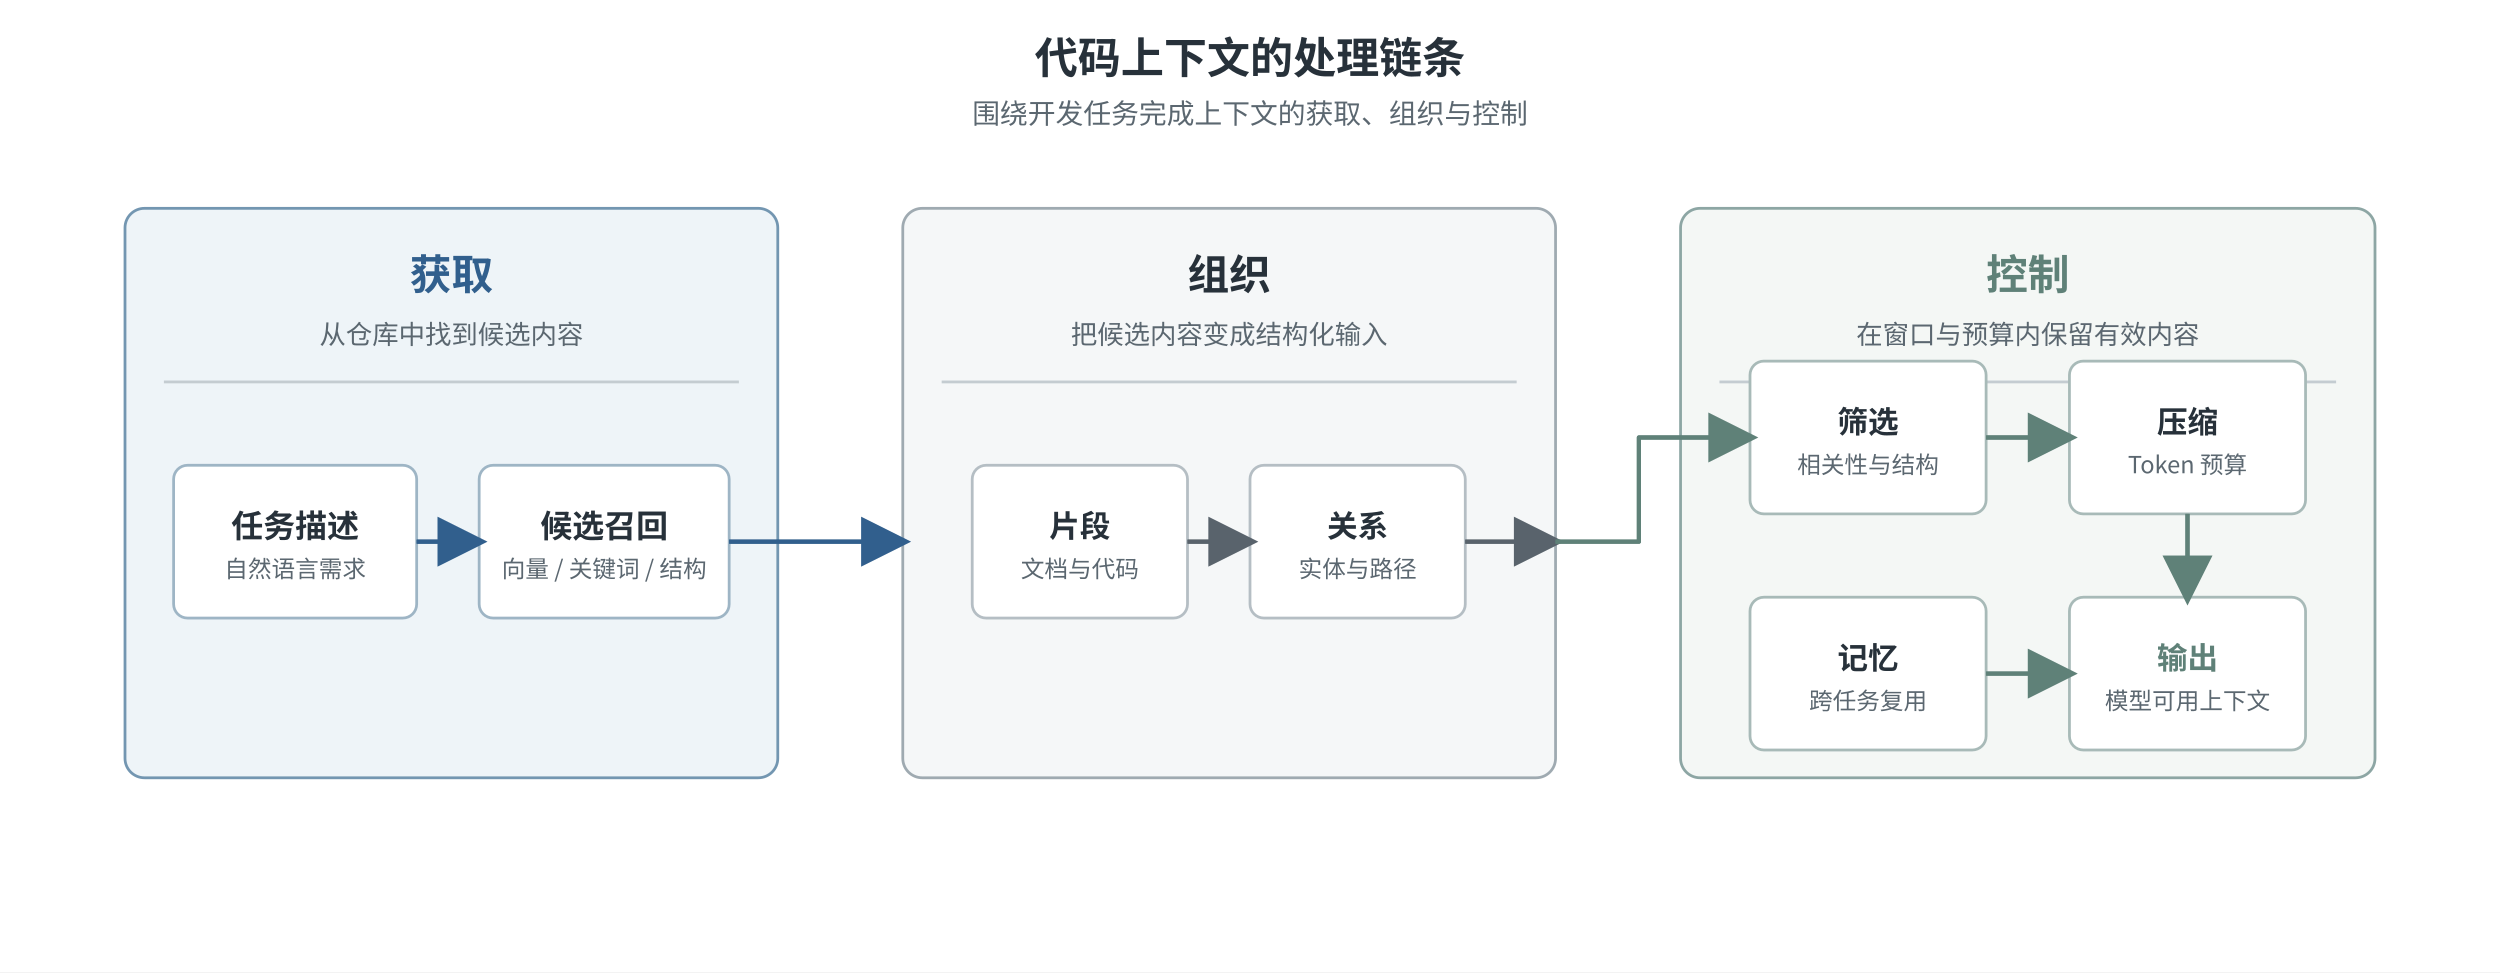
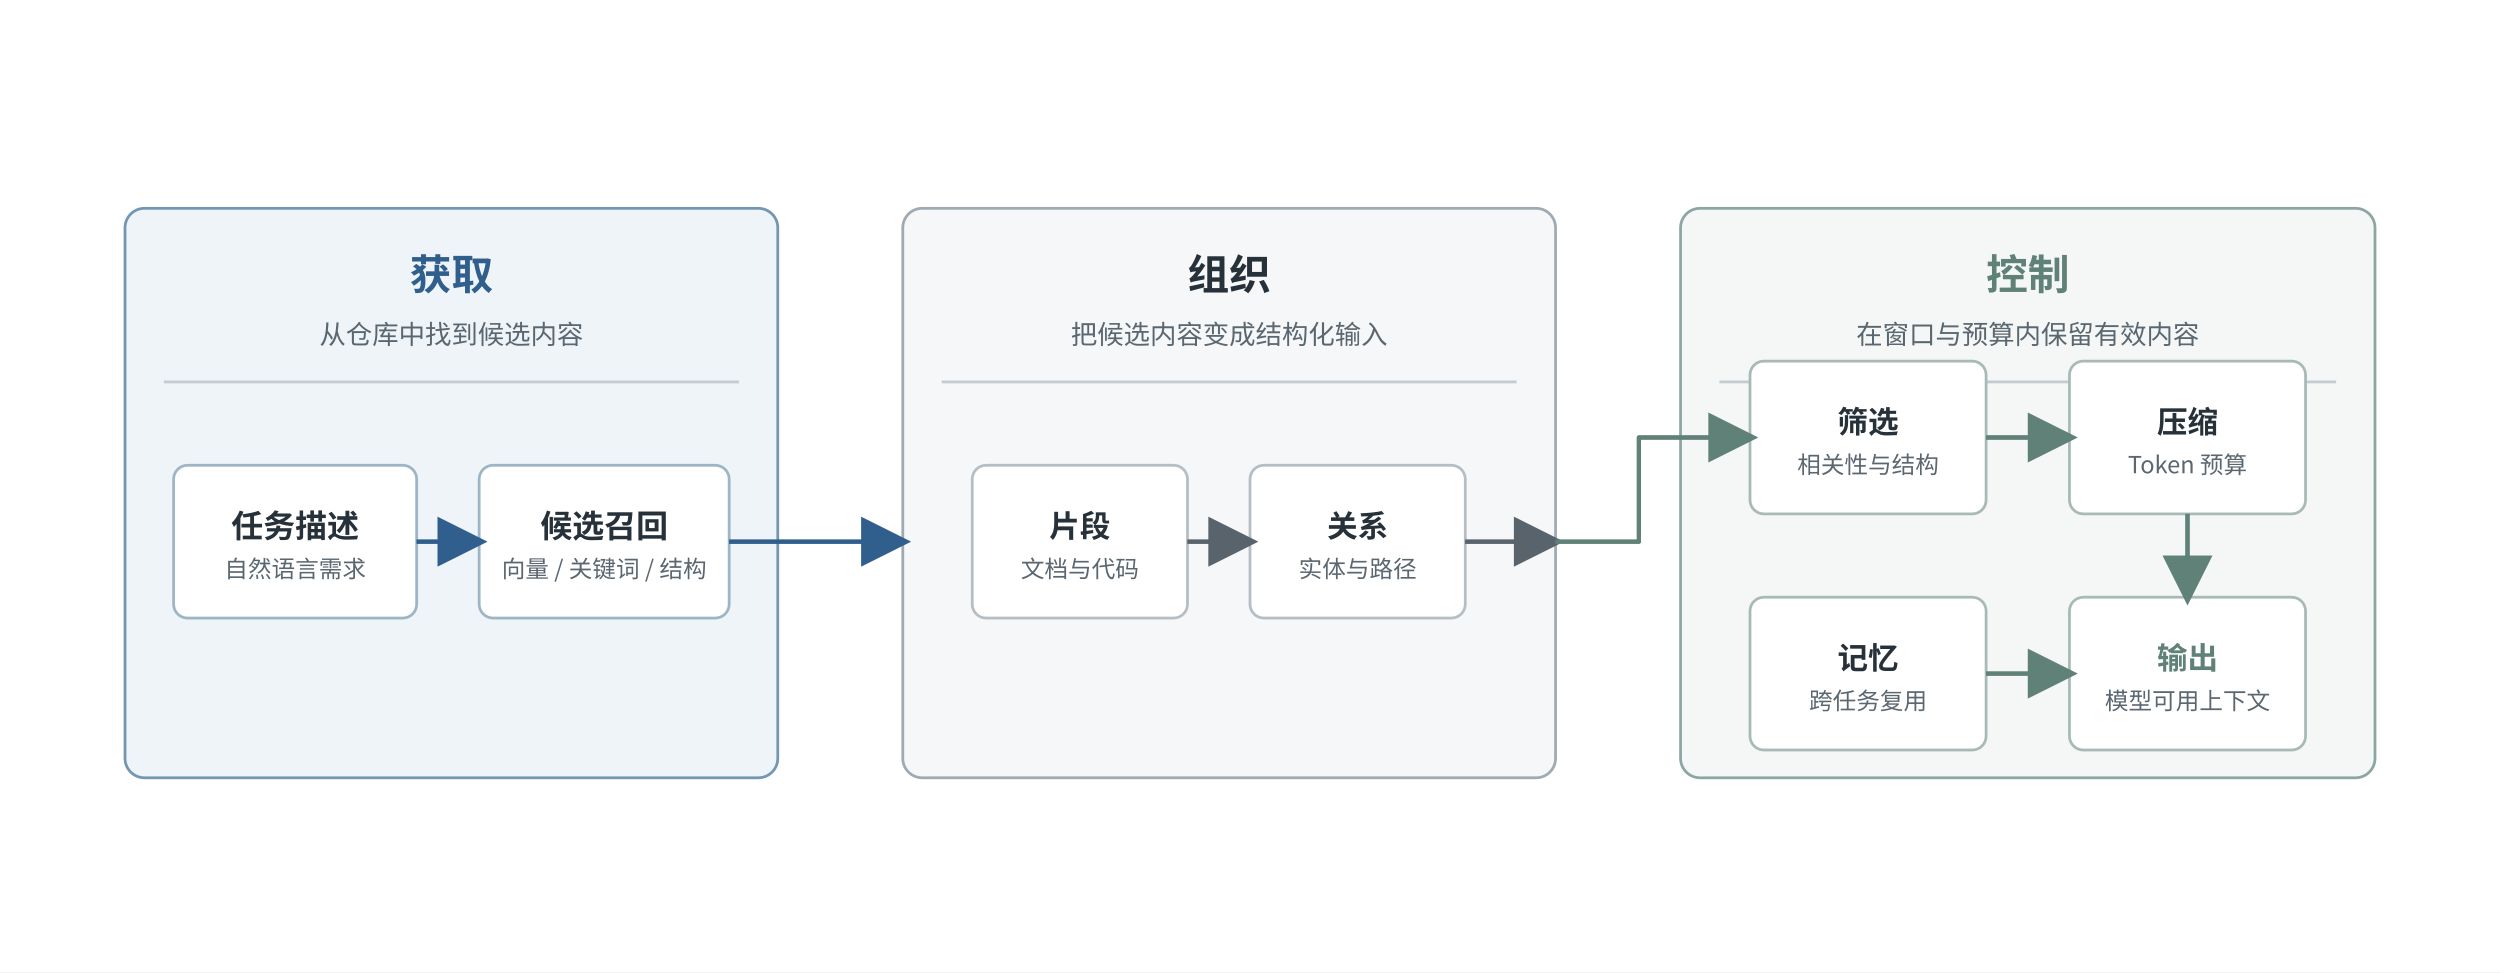
<svg xmlns="http://www.w3.org/2000/svg" width="1800" height="700" viewBox="0 0 1800 700">
  <defs>
    <marker id="arrow-gray" markerWidth="12" markerHeight="12" refX="10" refY="6" orient="auto" markerUnits="strokeWidth">
      <path d="M0,0 L12,6 L0,12 Z" fill="#59636c" />
    </marker>
    <marker id="arrow-blue" markerWidth="12" markerHeight="12" refX="10" refY="6" orient="auto" markerUnits="strokeWidth">
      <path d="M0,0 L12,6 L0,12 Z" fill="#315f8d" />
    </marker>
    <marker id="arrow-green" markerWidth="12" markerHeight="12" refX="10" refY="6" orient="auto" markerUnits="strokeWidth">
      <path d="M0,0 L12,6 L0,12 Z" fill="#5f8178" />
    </marker>
    <marker id="arrow-red" markerWidth="12" markerHeight="12" refX="10" refY="6" orient="auto" markerUnits="strokeWidth">
      <path d="M0,0 L12,6 L0,12 Z" fill="#a15e50" />
    </marker>
  </defs>
  <rect width="1800" height="700" fill="#ffffff" />
-   <text x="900" y="42" text-anchor="middle" dominant-baseline="middle" style="font-family:Microsoft YaHei,Noto Sans CJK SC,SimSun,sans-serif;font-size:31px;font-weight:600;fill:#27313a">代码上下文的处理链条</text>
-   <text x="900" y="82" text-anchor="middle" dominant-baseline="middle" style="font-family:Microsoft YaHei,Noto Sans CJK SC,SimSun,sans-serif;font-size:20px;fill:#5b6770">围绕开发任务完成上下文的获取、组织与控制</text>
  <rect x="90" y="150" width="470" height="410" rx="14" fill="#eef4f8" stroke="#7396b1" stroke-width="2" />
  <text x="325.0" y="198" text-anchor="middle" dominant-baseline="middle" style="font-family:Microsoft YaHei,Noto Sans CJK SC,SimSun,sans-serif;font-size:30px;font-weight:600;fill:#315f8d">获取</text>
  <text x="325.0" y="241" text-anchor="middle" dominant-baseline="middle" style="font-family:Microsoft YaHei,Noto Sans CJK SC,SimSun,sans-serif;font-size:19px;fill:#5b6770">从仓库中找到候选内容</text>
  <polyline points="118,275 532,275" fill="none" stroke="#c4ccd1" stroke-width="2" stroke-linejoin="round" />
  <rect x="650" y="150" width="470" height="410" rx="14" fill="#f5f7f8" stroke="#9faab1" stroke-width="2" />
  <text x="885.0" y="198" text-anchor="middle" dominant-baseline="middle" style="font-family:Microsoft YaHei,Noto Sans CJK SC,SimSun,sans-serif;font-size:30px;font-weight:600;fill:#27313a">组织</text>
  <text x="885.0" y="241" text-anchor="middle" dominant-baseline="middle" style="font-family:Microsoft YaHei,Noto Sans CJK SC,SimSun,sans-serif;font-size:19px;fill:#5b6770">把候选内容变成结构化输入</text>
  <polyline points="678,275 1092,275" fill="none" stroke="#c4ccd1" stroke-width="2" stroke-linejoin="round" />
  <rect x="1210" y="150" width="500" height="410" rx="14" fill="#f4f7f5" stroke="#8da6a4" stroke-width="2" />
  <text x="1460.0" y="198" text-anchor="middle" dominant-baseline="middle" style="font-family:Microsoft YaHei,Noto Sans CJK SC,SimSun,sans-serif;font-size:30px;font-weight:600;fill:#5f8178">控制</text>
  <text x="1460.0" y="241" text-anchor="middle" dominant-baseline="middle" style="font-family:Microsoft YaHei,Noto Sans CJK SC,SimSun,sans-serif;font-size:19px;fill:#5b6770">在窗口与预算内保留有效内容</text>
  <polyline points="1238,275 1682,275" fill="none" stroke="#c4ccd1" stroke-width="2" stroke-linejoin="round" />
  <rect x="125" y="335" width="175" height="110" rx="10" fill="#ffffff" stroke="#9eb5c5" stroke-width="2" />
  <text x="212.5" y="379.0" text-anchor="middle" dominant-baseline="middle" style="font-family:Microsoft YaHei,Noto Sans CJK SC,SimSun,sans-serif;font-size:23px;font-weight:600;fill:#27313a">任务描述</text>
  <text x="212.5" y="409.8" text-anchor="middle" dominant-baseline="middle" style="font-family:Microsoft YaHei,Noto Sans CJK SC,SimSun,sans-serif;font-size:17px;fill:#5b6770">自然语言需求</text>
  <rect x="345" y="335" width="180" height="110" rx="10" fill="#ffffff" stroke="#9eb5c5" stroke-width="2" />
  <text x="435.0" y="379.0" text-anchor="middle" dominant-baseline="middle" style="font-family:Microsoft YaHei,Noto Sans CJK SC,SimSun,sans-serif;font-size:23px;font-weight:600;fill:#27313a">候选召回</text>
  <text x="435.0" y="409.8" text-anchor="middle" dominant-baseline="middle" style="font-family:Microsoft YaHei,Noto Sans CJK SC,SimSun,sans-serif;font-size:17px;fill:#5b6770">向量 / 关键词 / 结构</text>
  <polyline points="300,390 345,390" fill="none" stroke="#315f8d" stroke-width="3" stroke-linejoin="round" />
  <polyline points="300,390 345,390" fill="none" stroke="#315f8d" stroke-width="3" stroke-linejoin="round" marker-end="url(#arrow-blue)" />
  <polyline points="525,390 650,390" fill="none" stroke="#315f8d" stroke-width="3" stroke-linejoin="round" />
  <polyline points="525,390 650,390" fill="none" stroke="#315f8d" stroke-width="3" stroke-linejoin="round" marker-end="url(#arrow-blue)" />
  <rect x="700" y="335" width="155" height="110" rx="10" fill="#ffffff" stroke="#b5bec4" stroke-width="2" />
  <text x="777.5" y="379.0" text-anchor="middle" dominant-baseline="middle" style="font-family:Microsoft YaHei,Noto Sans CJK SC,SimSun,sans-serif;font-size:22px;font-weight:600;fill:#27313a">片段</text>
  <text x="777.5" y="409.8" text-anchor="middle" dominant-baseline="middle" style="font-family:Microsoft YaHei,Noto Sans CJK SC,SimSun,sans-serif;font-size:17px;fill:#5b6770">文档与代码</text>
  <rect x="900" y="335" width="155" height="110" rx="10" fill="#ffffff" stroke="#b5bec4" stroke-width="2" />
  <text x="977.5" y="379.0" text-anchor="middle" dominant-baseline="middle" style="font-family:Microsoft YaHei,Noto Sans CJK SC,SimSun,sans-serif;font-size:22px;font-weight:600;fill:#27313a">关系</text>
  <text x="977.5" y="409.8" text-anchor="middle" dominant-baseline="middle" style="font-family:Microsoft YaHei,Noto Sans CJK SC,SimSun,sans-serif;font-size:17px;fill:#5b6770">实体与路径</text>
  <polyline points="855,390 900,390" fill="none" stroke="#59636c" stroke-width="3" stroke-linejoin="round" />
  <polyline points="855,390 900,390" fill="none" stroke="#59636c" stroke-width="3" stroke-linejoin="round" marker-end="url(#arrow-gray)" />
  <polyline points="1055,390 1120,390" fill="none" stroke="#59636c" stroke-width="3" stroke-linejoin="round" />
  <polyline points="1055,390 1120,390" fill="none" stroke="#59636c" stroke-width="3" stroke-linejoin="round" marker-end="url(#arrow-gray)" />
  <rect x="1260" y="260" width="170" height="110" rx="10" fill="#ffffff" stroke="#a8bab8" stroke-width="2" />
  <text x="1345.0" y="304.0" text-anchor="middle" dominant-baseline="middle" style="font-family:Microsoft YaHei,Noto Sans CJK SC,SimSun,sans-serif;font-size:22px;font-weight:600;fill:#27313a">筛选</text>
  <text x="1345.0" y="334.8" text-anchor="middle" dominant-baseline="middle" style="font-family:Microsoft YaHei,Noto Sans CJK SC,SimSun,sans-serif;font-size:17px;fill:#5b6770">相关性与结构</text>
  <rect x="1490" y="260" width="170" height="110" rx="10" fill="#ffffff" stroke="#a8bab8" stroke-width="2" />
  <text x="1575.0" y="304.0" text-anchor="middle" dominant-baseline="middle" style="font-family:Microsoft YaHei,Noto Sans CJK SC,SimSun,sans-serif;font-size:22px;font-weight:600;fill:#27313a">压缩</text>
  <text x="1575.0" y="334.8" text-anchor="middle" dominant-baseline="middle" style="font-family:Microsoft YaHei,Noto Sans CJK SC,SimSun,sans-serif;font-size:17px;fill:#5b6770">Token 预算</text>
  <rect x="1260" y="430" width="170" height="110" rx="10" fill="#ffffff" stroke="#a8bab8" stroke-width="2" />
  <text x="1345.0" y="474.0" text-anchor="middle" dominant-baseline="middle" style="font-family:Microsoft YaHei,Noto Sans CJK SC,SimSun,sans-serif;font-size:22px;font-weight:600;fill:#27313a">记忆</text>
  <text x="1345.0" y="504.8" text-anchor="middle" dominant-baseline="middle" style="font-family:Microsoft YaHei,Noto Sans CJK SC,SimSun,sans-serif;font-size:17px;fill:#5b6770">跨任务复用</text>
  <rect x="1490" y="430" width="170" height="110" rx="10" fill="#ffffff" stroke="#a8bab8" stroke-width="2" />
  <text x="1575.0" y="474.0" text-anchor="middle" dominant-baseline="middle" style="font-family:Microsoft YaHei,Noto Sans CJK SC,SimSun,sans-serif;font-size:22px;font-weight:600;fill:#5f8178">输出</text>
  <text x="1575.0" y="504.8" text-anchor="middle" dominant-baseline="middle" style="font-family:Microsoft YaHei,Noto Sans CJK SC,SimSun,sans-serif;font-size:17px;fill:#5b6770">模型可用上下文</text>
  <polyline points="1120,390 1180,390 1180,315 1260,315" fill="none" stroke="#5f8178" stroke-width="3" stroke-linejoin="round" />
  <polyline points="1120,390 1180,390 1180,315 1260,315" fill="none" stroke="#5f8178" stroke-width="3" stroke-linejoin="round" marker-end="url(#arrow-green)" />
  <polyline points="1430,315 1490,315" fill="none" stroke="#5f8178" stroke-width="3" stroke-linejoin="round" />
  <polyline points="1430,315 1490,315" fill="none" stroke="#5f8178" stroke-width="3" stroke-linejoin="round" marker-end="url(#arrow-green)" />
  <polyline points="1430,485 1490,485" fill="none" stroke="#5f8178" stroke-width="3" stroke-linejoin="round" />
  <polyline points="1430,485 1490,485" fill="none" stroke="#5f8178" stroke-width="3" stroke-linejoin="round" marker-end="url(#arrow-green)" />
  <polyline points="1575,370 1575,430" fill="none" stroke="#5f8178" stroke-width="3" stroke-linejoin="round" />
  <polyline points="1575,370 1575,430" fill="none" stroke="#5f8178" stroke-width="3" stroke-linejoin="round" marker-end="url(#arrow-green)" />
</svg>
